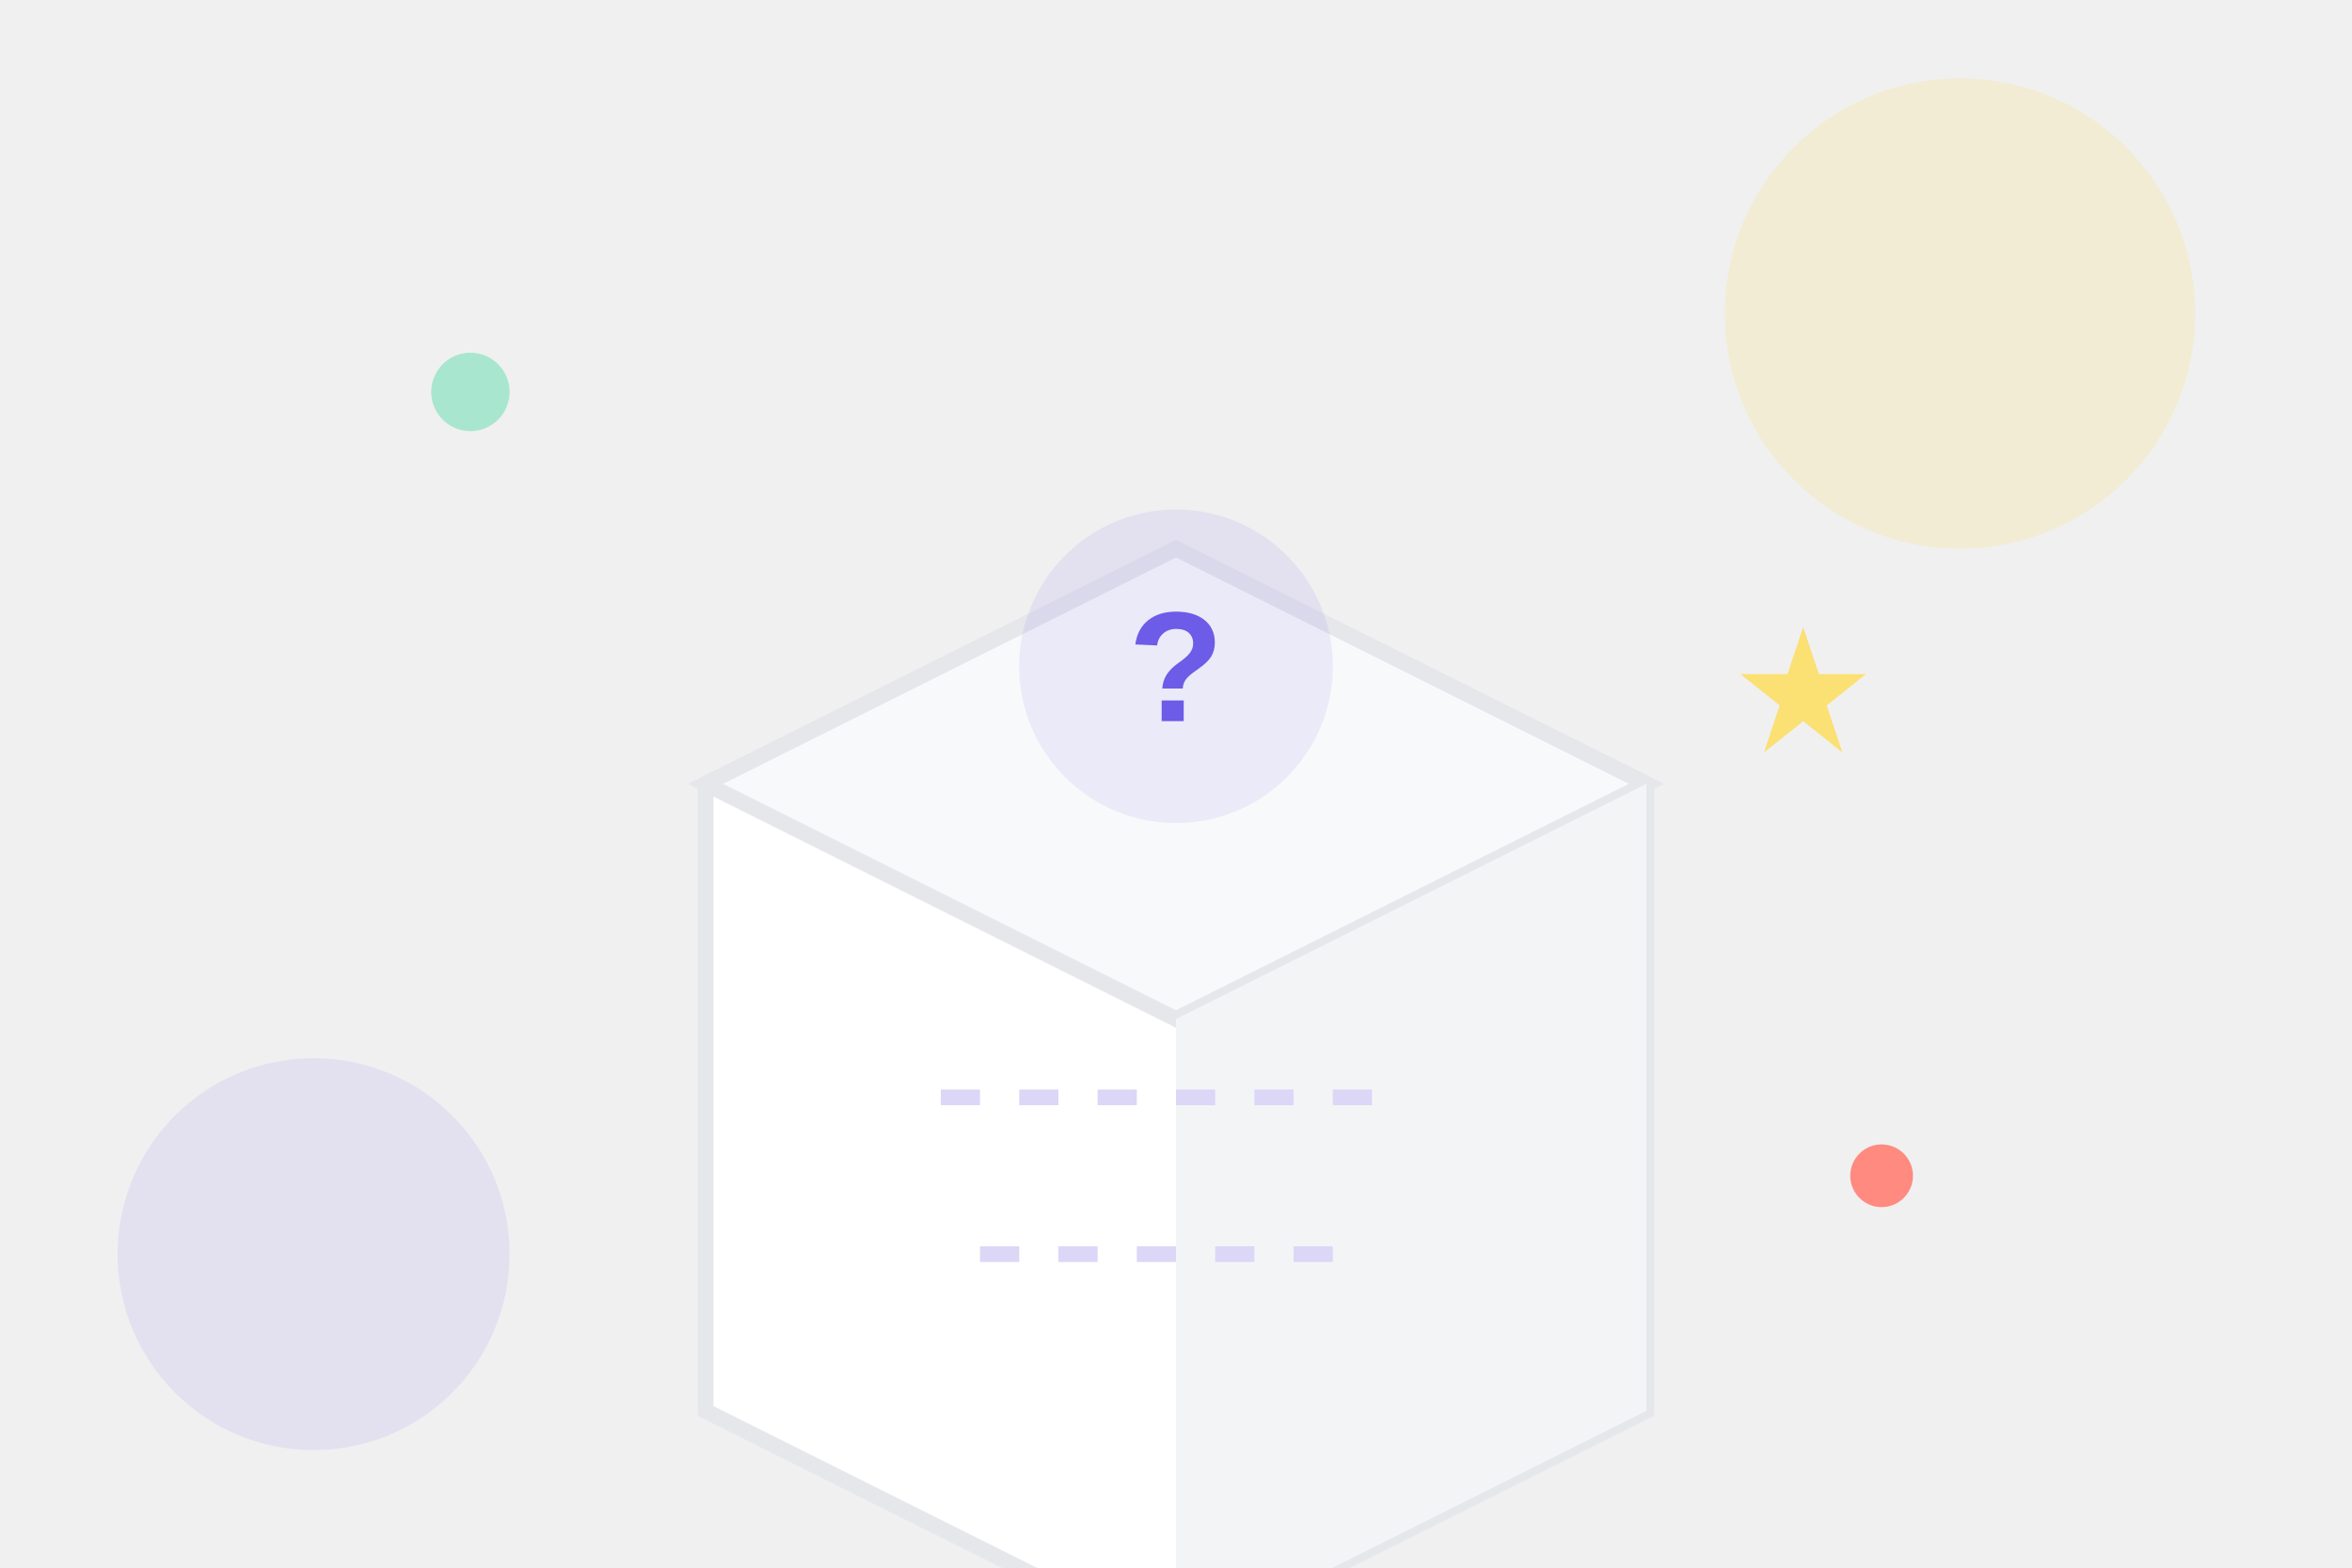
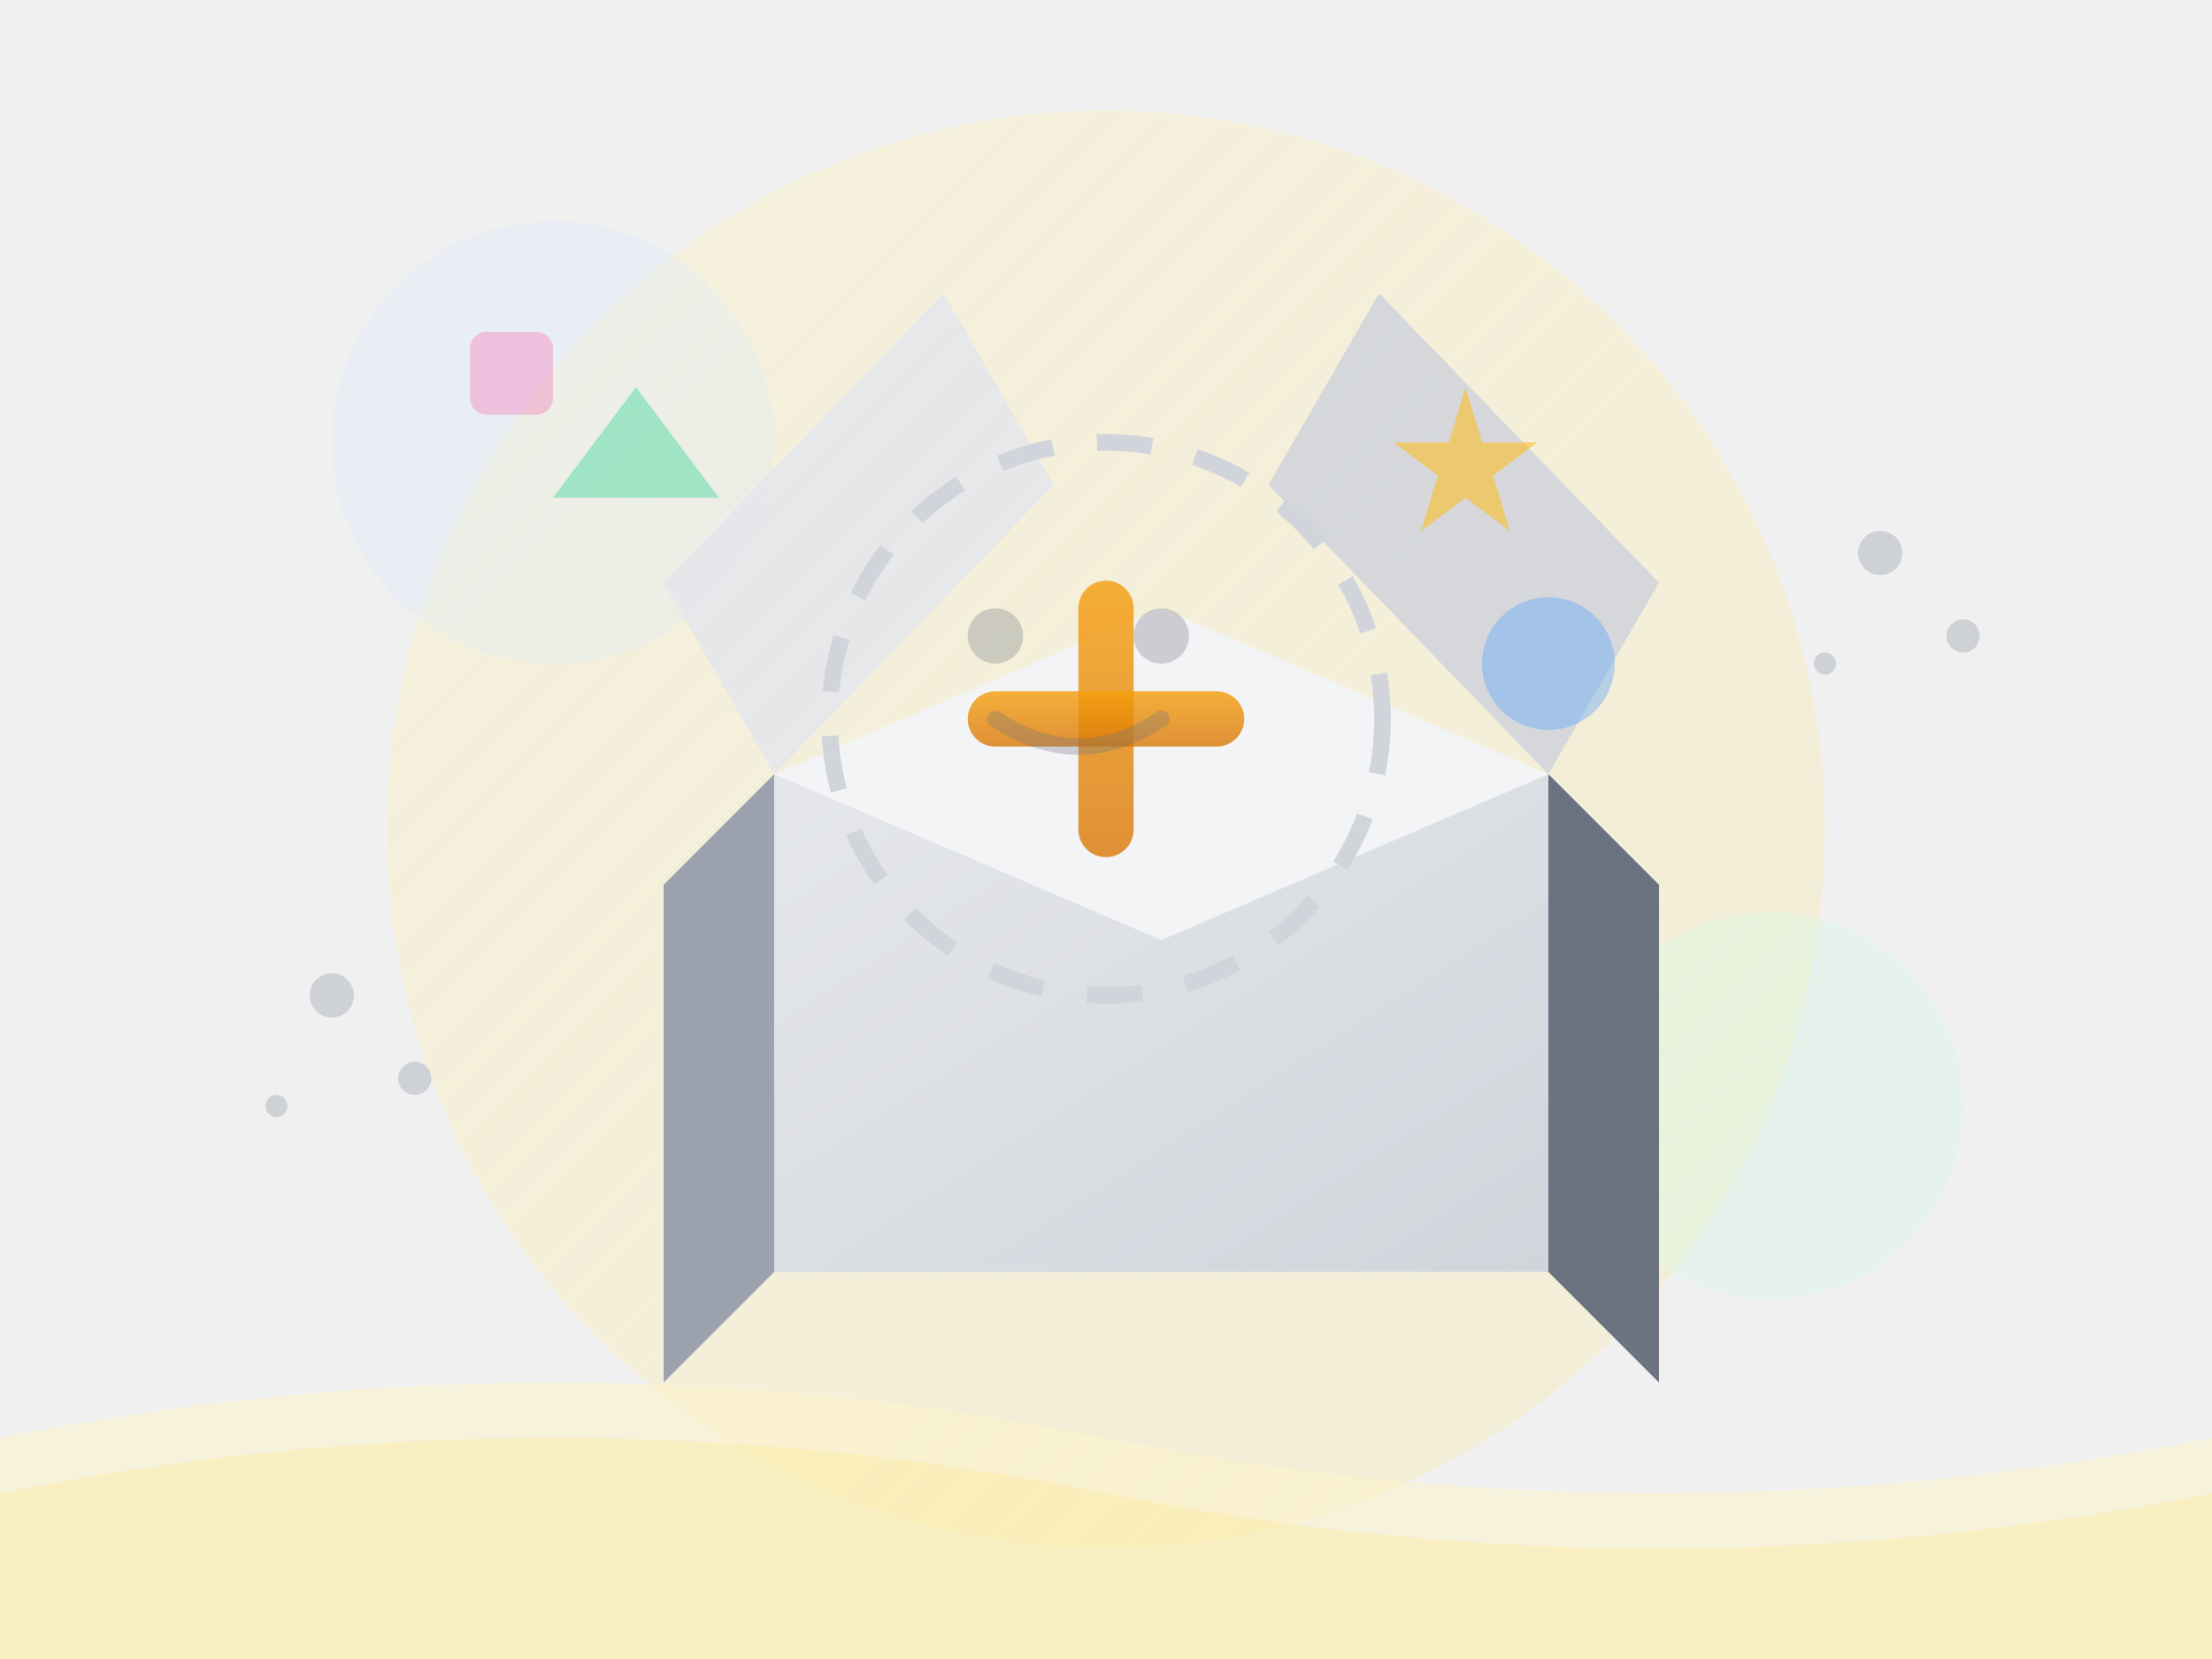
- <svg xmlns="http://www.w3.org/2000/svg" viewBox="0 0 300 200" fill="none">
-   <circle cx="250" cy="40" r="30" fill="#FFD93D" opacity="0.15" />
-   <circle cx="40" cy="160" r="25" fill="#6C5CE7" opacity="0.1" />
-   <g transform="translate(80, 40)">
-     <path d="M10 60 L70 30 L130 60 L130 140 L70 170 L10 140 Z" fill="white" stroke="#E5E7EB" stroke-width="2" />
-     <path d="M10 60 L70 30 L130 60 L70 90 Z" fill="#F8F9FA" stroke="#E5E7EB" stroke-width="2" />
-     <path d="M70 90 L130 60 L130 140 L70 170 Z" fill="#F3F4F6" />
-     <line x1="40" y1="100" x2="100" y2="100" stroke="#DCD6F7" stroke-width="2" stroke-dasharray="5,5" />
-     <line x1="45" y1="120" x2="95" y2="120" stroke="#DCD6F7" stroke-width="2" stroke-dasharray="5,5" />
+ <svg xmlns="http://www.w3.org/2000/svg" viewBox="0 0 400 300">
+   <defs>
+     <linearGradient id="emptyGrad1" x1="0%" y1="0%" x2="100%" y2="100%">
+       <stop offset="0%" style="stop-color:#FEF3C7;stop-opacity:1" />
+       <stop offset="100%" style="stop-color:#FDE68A;stop-opacity:0.6" />
+     </linearGradient>
+     <linearGradient id="emptyGrad2" x1="0%" y1="0%" x2="0%" y2="100%">
+       <stop offset="0%" style="stop-color:#F59E0B;stop-opacity:1" />
+       <stop offset="100%" style="stop-color:#D97706;stop-opacity:1" />
+     </linearGradient>
+     <linearGradient id="boxGrad" x1="0%" y1="0%" x2="100%" y2="100%">
+       <stop offset="0%" style="stop-color:#E5E7EB;stop-opacity:1" />
+       <stop offset="100%" style="stop-color:#D1D5DB;stop-opacity:1" />
+     </linearGradient>
+   </defs>
+   <circle cx="200" cy="150" r="130" fill="url(#emptyGrad1)" opacity="0.4" />
+   <circle cx="100" cy="80" r="40" fill="#DBEAFE" opacity="0.3" />
+   <circle cx="320" cy="200" r="35" fill="#D1FAE5" opacity="0.3" />
+   <g transform="translate(120, 80)">
+     <path d="M20,60 L20,150 L160,150 L160,60 Z" fill="url(#boxGrad)" />
+     <path d="M20,60 L0,80 L0,170 L20,150 Z" fill="#9CA3AF" />
+     <path d="M160,60 L180,80 L180,170 L160,150 Z" fill="#6B7280" />
+     <path d="M20,60 L90,30 L160,60 L90,90 Z" fill="#F3F4F6" />
+     <g transform="rotate(-30, 20, 60)">
+       <path d="M20,60 L20,20 L90,0 L90,40 Z" fill="#E5E7EB" opacity="0.9" />
+     </g>
+     <g transform="rotate(30, 160, 60)">
+       <path d="M160,60 L160,20 L90,0 L90,40 Z" fill="#D1D5DB" opacity="0.9" />
+     </g>
  </g>
-   <g transform="translate(135, 70)">
-     <circle cx="15" cy="15" r="20" fill="#6C5CE7" opacity="0.1" />
-     <text x="15" y="22" font-family="Arial" font-size="20" font-weight="bold" fill="#6C5CE7" text-anchor="middle">?</text>
+   <g opacity="0.6">
+     <g transform="translate(250, 70)">
+       <polygon points="15,0 18,10 28,10 20,16 23,26 15,20 7,26 10,16 2,10 12,10" fill="#FBBF24">
+         <animate attributeName="transform" type="translate" values="0,0; 5,-10; 0,0" dur="3s" repeatCount="indefinite" />
+       </polygon>
+     </g>
+     <circle cx="280" cy="120" r="12" fill="#60A5FA" opacity="0.7">
+       <animate attributeName="transform" type="translate" values="0,0; 10,-5; 0,0" dur="2.5s" repeatCount="indefinite" />
+     </circle>
+     <polygon points="100,90 115,70 130,90" fill="#34D399" opacity="0.7">
+       <animate attributeName="transform" type="translate" values="0,0; -5,-8; 0,0" dur="2.8s" repeatCount="indefinite" />
+     </polygon>
+     <rect x="85" y="60" width="15" height="15" rx="3" fill="#F472B6" opacity="0.6">
+       <animate attributeName="transform" type="translate" values="0,0; -8,-12; 0,0" dur="3.2s" repeatCount="indefinite" />
+     </rect>
  </g>
-   <circle cx="60" cy="50" r="5" fill="#A8E6CF" />
-   <circle cx="240" cy="150" r="4" fill="#FF8A80" />
-   <polygon points="230,80 232,86 238,86 233,90 235,96 230,92 225,96 227,90 222,86 228,86" fill="#FFD93D" opacity="0.7" />
+   <circle cx="200" cy="130" r="50" fill="none" stroke="#D1D5DB" stroke-width="3" stroke-dasharray="10,8" />
+   <g transform="translate(175, 105)">
+     <rect x="20" y="0" width="10" height="50" rx="5" fill="url(#emptyGrad2)" opacity="0.8" />
+     <rect x="0" y="20" width="50" height="10" rx="5" fill="url(#emptyGrad2)" opacity="0.8" />
+   </g>
+   <path d="M0,260 Q100,240 200,260 T400,260 L400,300 L0,300 Z" fill="#FEF3C7" opacity="0.5" />
+   <path d="M0,270 Q100,250 200,270 T400,270 L400,300 L0,300 Z" fill="#FDE68A" opacity="0.3" />
+   <g fill="#9CA3AF" opacity="0.4">
+     <circle cx="60" cy="180" r="4" />
+     <circle cx="75" cy="195" r="3" />
+     <circle cx="50" cy="200" r="2" />
+     <circle cx="340" cy="100" r="4" />
+     <circle cx="355" cy="115" r="3" />
+     <circle cx="330" cy="120" r="2" />
+   </g>
+   <g transform="translate(165, 115)" opacity="0.3">
+     <circle cx="15" cy="0" r="5" fill="#6B7280" />
+     <circle cx="45" cy="0" r="5" fill="#6B7280" />
+     <path d="M15,15 Q30,25 45,15" stroke="#6B7280" stroke-width="3" fill="none" stroke-linecap="round" />
+   </g>
</svg>
